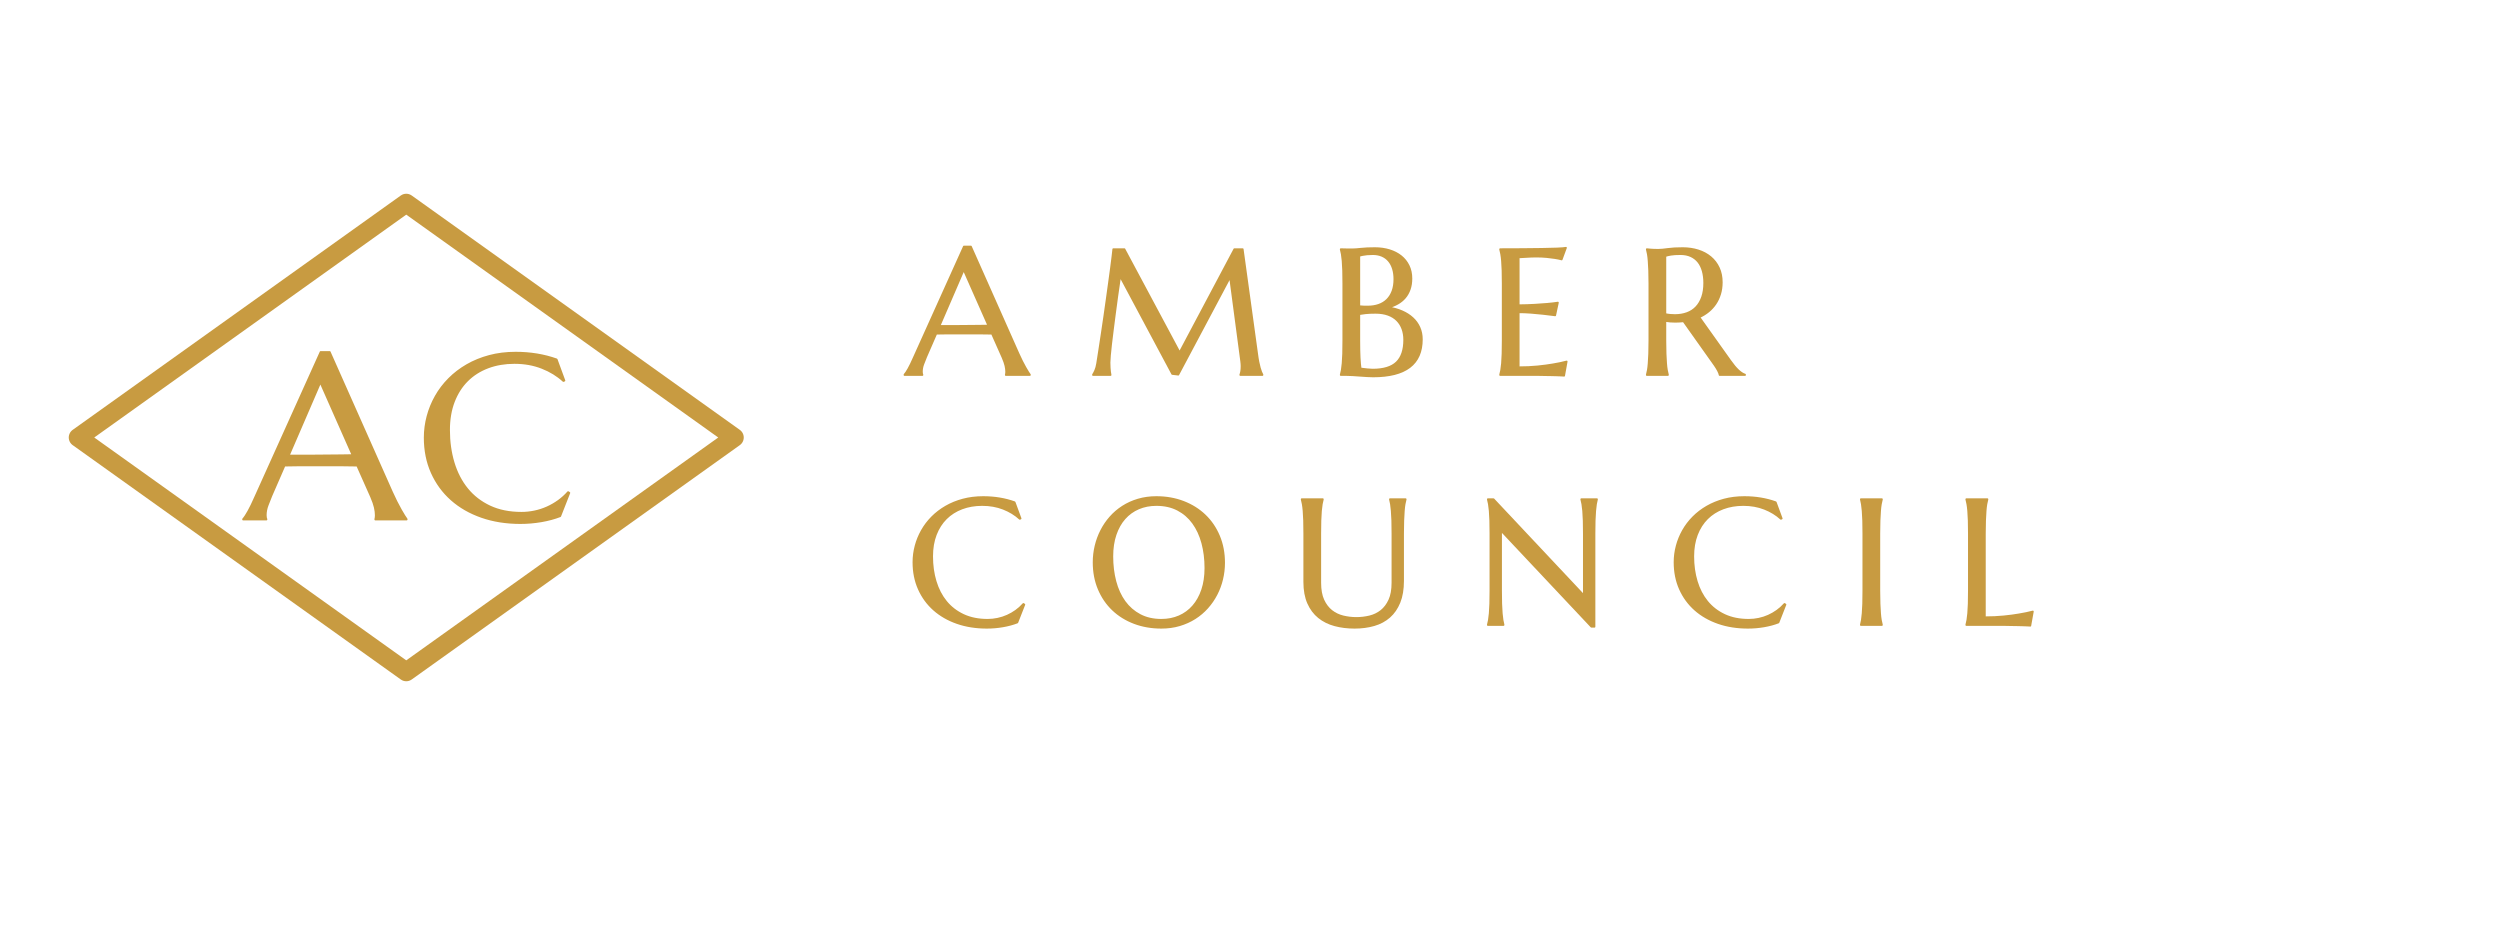
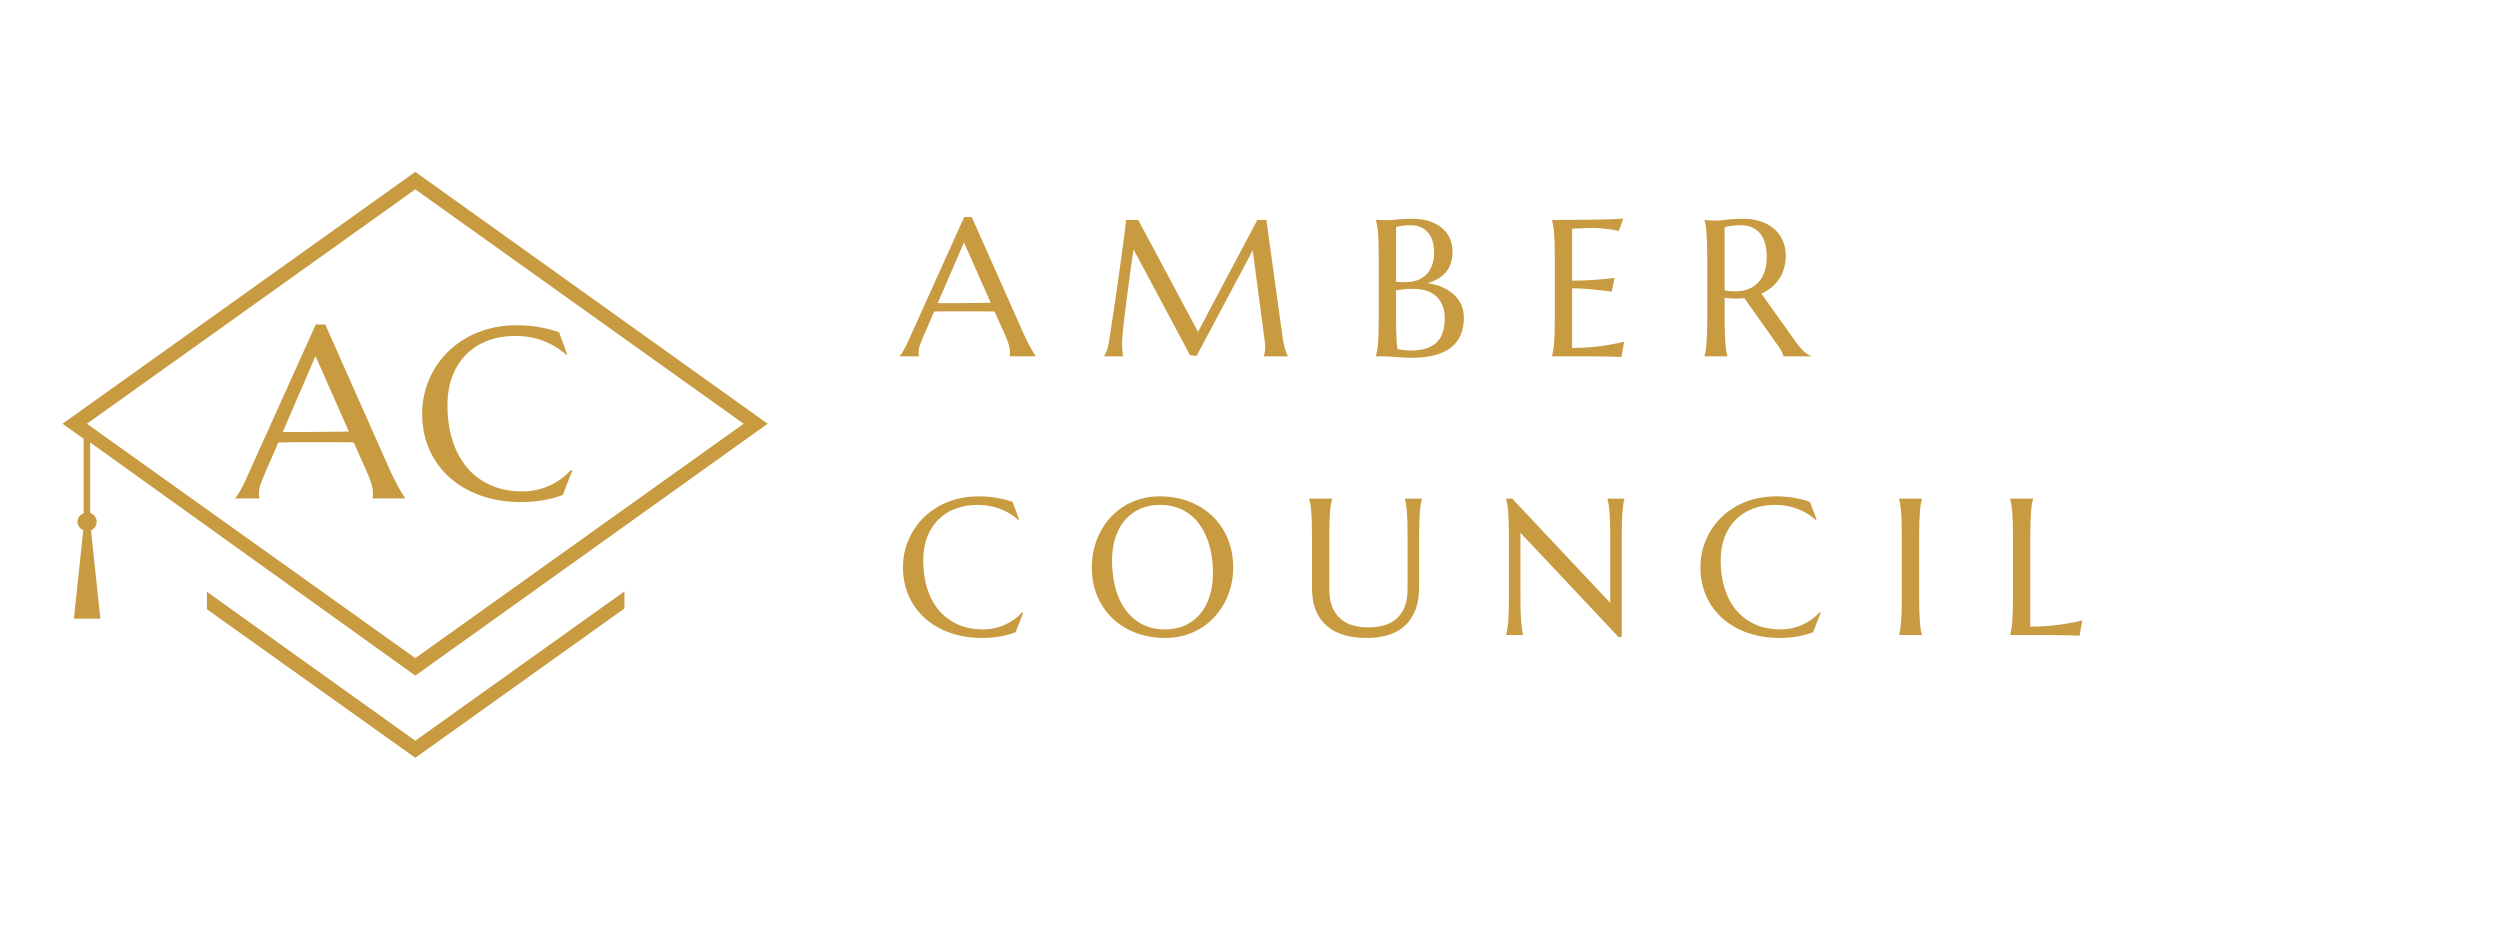
- <svg xmlns="http://www.w3.org/2000/svg" width="320" height="120" viewBox="0 0 320 120" role="img" aria-label="Amber Council">
-   <g fill="none" stroke="#C89B41" stroke-width="2.4" stroke-linejoin="round">
-     <path d="M52 26 L94 56 L52 86 L10 56 Z" />
-   </g>
-   <g transform="translate(31.41,66.50) scale(0.01465,-0.01465)" fill="#C89B41" stroke="#C89B41" stroke-width="15" stroke-linejoin="round">
-     <path transform="translate(0.0,0)" d="M1135 0V4Q1137 9 1138.0 19.0Q1139 29 1139 37Q1139 68 1130.5 105.5Q1122 143 1098 199L977 471Q921 473 828.0 473.0Q735 473 627 473Q548 473 474.5 473.0Q401 473 342 471L227 207Q212 170 195.0 126.0Q178 82 178 37Q178 24 180.0 15.5Q182 7 184 4V0H-20V4Q-2 23 25.0 71.5Q52 120 84 193L657 1464H737L1280 242Q1299 199 1319.5 158.5Q1340 118 1358.0 86.0Q1376 54 1390.0 32.0Q1404 10 1409 4V0ZM487 559Q545 559 606.0 559.5Q667 560 725.5 560.5Q784 561 838.0 561.5Q892 562 936 563L655 1198L379 559Z" />
-     <path transform="translate(1484.6,0)" d="M1303 1214 1294 1210Q1216 1282 1106.5 1325.0Q997 1368 866 1368Q740 1368 635.0 1328.5Q530 1289 454.5 1214.0Q379 1139 337.0 1030.0Q295 921 295 782Q295 629 335.0 496.5Q375 364 454.0 267.0Q533 170 651.5 114.5Q770 59 928 59Q985 59 1042.0 71.0Q1099 83 1151.5 106.5Q1204 130 1250.5 163.5Q1297 197 1335 240L1346 233L1266 29Q1191 0 1100.5 -15.5Q1010 -31 918 -31Q733 -31 579.5 22.5Q426 76 315.5 174.0Q205 272 143.5 409.5Q82 547 82 715Q82 810 106.5 902.0Q131 994 178.0 1077.0Q225 1160 294.0 1229.5Q363 1299 451.5 1350.0Q540 1401 646.5 1429.5Q753 1458 877 1458Q1070 1458 1235 1399Z" />
-   </g>
-   <g transform="translate(116.00,48.00) scale(0.01123,-0.01123)" fill="#C89B41" stroke="#C89B41" stroke-width="20" stroke-linejoin="round">
-     <path transform="translate(0.0,0)" d="M1135 0V4Q1137 9 1138.0 19.0Q1139 29 1139 37Q1139 68 1130.5 105.5Q1122 143 1098 199L977 471Q921 473 828.0 473.0Q735 473 627 473Q548 473 474.5 473.0Q401 473 342 471L227 207Q212 170 195.0 126.0Q178 82 178 37Q178 24 180.0 15.5Q182 7 184 4V0H-20V4Q-2 23 25.0 71.5Q52 120 84 193L657 1464H737L1280 242Q1299 199 1319.5 158.5Q1340 118 1358.0 86.0Q1376 54 1390.0 32.0Q1404 10 1409 4V0ZM487 559Q545 559 606.0 559.5Q667 560 725.5 560.5Q784 561 838.0 561.5Q892 562 936 563L655 1198L379 559Z" />
-     <path transform="translate(2056.8,0)" d="M72 4Q83 20 97.0 51.5Q111 83 119 131Q130 201 143.5 288.5Q157 376 171.5 472.0Q186 568 200.5 668.5Q215 769 228.5 866.5Q242 964 254.5 1054.5Q267 1145 277.0 1220.0Q287 1295 293.5 1350.5Q300 1406 303 1434H430L1059 258L1683 1434H1778L1942 246Q1949 190 1957.0 150.0Q1965 110 1973.0 81.5Q1981 53 1988.5 34.5Q1996 16 2003 4V0H1751V4Q1756 15 1760.5 40.0Q1765 65 1765 100Q1765 113 1764.0 126.5Q1763 140 1761 156L1634 1114L1044 4L975 12L381 1124Q346 887 320 686Q309 600 298.0 514.5Q287 429 278.5 355.0Q270 281 265.0 224.5Q260 168 260 141Q260 107 262.0 81.0Q264 55 266 37Q269 16 272 0H72Z" />
-     <path transform="translate(4809.7,0)" d="M172 1042Q172 1127 170.0 1190.5Q168 1254 164.0 1300.5Q160 1347 154.5 1378.0Q149 1409 143 1430V1434Q163 1433 185 1433Q204 1432 227.5 1432.0Q251 1432 276 1432Q312 1432 373.5 1439.0Q435 1446 532 1446Q622 1446 698.0 1422.5Q774 1399 829.5 1355.0Q885 1311 916.5 1246.5Q948 1182 948 1100Q948 1031 929.0 976.5Q910 922 875.5 881.5Q841 841 792.5 813.5Q744 786 686 770Q771 757 841.0 726.5Q911 696 961.5 650.0Q1012 604 1039.5 542.5Q1067 481 1067 406Q1067 195 928.0 89.5Q789 -16 512 -16Q482 -16 442.0 -13.5Q402 -11 360.5 -8.0Q319 -5 279.0 -2.5Q239 0 209 0H143V4Q149 25 154.5 56.0Q160 87 164.0 133.0Q168 179 170.0 242.5Q172 306 172 391ZM539 709Q471 709 425.0 704.0Q379 699 354 694V391Q354 274 358.0 198.0Q362 122 369 74Q407 69 445.0 65.0Q483 61 506 61Q693 61 779.5 144.5Q866 228 866 401Q866 469 845.5 525.5Q825 582 784.5 623.0Q744 664 682.5 686.5Q621 709 539 709ZM354 784Q382 781 404.0 780.5Q426 780 451 780Q519 780 575.0 799.5Q631 819 670.5 858.0Q710 897 732.0 955.5Q754 1014 754 1092Q754 1157 738.0 1210.0Q722 1263 690.5 1300.5Q659 1338 613.0 1358.0Q567 1378 508 1378Q470 1378 441.5 1375.0Q413 1372 393 1368Q370 1364 354 1358Z" />
-     <path transform="translate(6626.5,0)" d="M143 1434Q268 1434 391.5 1435.0Q515 1436 618.0 1437.5Q721 1439 794.0 1442.0Q867 1445 893 1450L844 1317Q811 1326 767 1333Q729 1339 674.5 1344.5Q620 1350 549 1350Q525 1350 491.5 1348.5Q458 1347 427 1345Q391 1343 354 1341V795Q457 796 540.0 801.0Q623 806 681 811Q749 817 801 825L770 680Q701 689 629 697Q567 704 494.0 709.5Q421 715 354 715V88Q472 88 571.0 98.0Q670 108 744 121Q830 135 901 154L872 -8Q860 -7 836.0 -6.0Q812 -5 782.5 -4.0Q753 -3 720.5 -2.5Q688 -2 659.0 -1.5Q630 -1 607.5 -0.5Q585 0 575 0H143V4Q149 25 154.5 56.0Q160 87 164.0 133.0Q168 179 170.0 242.5Q172 306 172 391V1042Q172 1127 170.0 1190.5Q168 1254 164.0 1300.5Q160 1347 154.5 1378.0Q149 1409 143 1430V1434Z" />
-     <path transform="translate(8298.3,0)" d="M354 391Q354 306 356.5 242.5Q359 179 362.5 133.0Q366 87 371.5 56.0Q377 25 383 4V0H143V4Q149 25 154.5 56.0Q160 87 163.5 133.0Q167 179 169.5 242.0Q172 305 172 391V1042Q172 1127 169.5 1190.5Q167 1254 163.5 1300.0Q160 1346 154.5 1377.5Q149 1409 143 1430V1434L185 1430Q204 1428 227.5 1427.5Q251 1427 276 1427Q315 1427 381.5 1436.5Q448 1446 551 1446Q647 1446 728.5 1420.0Q810 1394 870.0 1344.0Q930 1294 963.5 1221.5Q997 1149 997 1057Q997 985 978.5 923.5Q960 862 926.5 812.0Q893 762 846.0 723.5Q799 685 741 659L1092 166Q1118 129 1140.5 102.0Q1163 75 1183.5 55.5Q1204 36 1223.0 23.5Q1242 11 1262 4V0H973Q970 19 953.5 50.5Q937 82 915 113L561 612Q538 610 515.0 608.5Q492 607 468 607Q440 607 411.5 609.0Q383 611 354 616ZM354 694Q381 688 409.0 685.5Q437 683 463 683Q538 683 600.0 705.5Q662 728 705.5 774.0Q749 820 773.0 888.5Q797 957 797 1049Q797 1124 780.0 1185.0Q763 1246 729.5 1288.5Q696 1331 645.0 1354.5Q594 1378 526 1378Q457 1378 416.0 1371.0Q375 1364 354 1356Z" />
-   </g>
-   <g transform="translate(116.00,80.00) scale(0.01123,-0.01123)" fill="#C89B41" stroke="#C89B41" stroke-width="20" stroke-linejoin="round">
-     <path transform="translate(0.0,0)" d="M1303 1214 1294 1210Q1216 1282 1106.5 1325.0Q997 1368 866 1368Q740 1368 635.0 1328.5Q530 1289 454.5 1214.0Q379 1139 337.0 1030.0Q295 921 295 782Q295 629 335.0 496.5Q375 364 454.0 267.0Q533 170 651.5 114.5Q770 59 928 59Q985 59 1042.0 71.0Q1099 83 1151.5 106.5Q1204 130 1250.5 163.5Q1297 197 1335 240L1346 233L1266 29Q1191 0 1100.5 -15.5Q1010 -31 918 -31Q733 -31 579.5 22.5Q426 76 315.5 174.0Q205 272 143.5 409.5Q82 547 82 715Q82 810 106.5 902.0Q131 994 178.0 1077.0Q225 1160 294.0 1229.5Q363 1299 451.5 1350.0Q540 1401 646.5 1429.5Q753 1458 877 1458Q1070 1458 1235 1399Z" />
-     <path transform="translate(2053.8,0)" d="M797 1458Q964 1458 1105.5 1403.5Q1247 1349 1350.0 1250.5Q1453 1152 1511.0 1014.0Q1569 876 1569 709Q1569 614 1547.0 522.0Q1525 430 1482.5 348.0Q1440 266 1378.0 196.5Q1316 127 1236.5 76.5Q1157 26 1061.0 -2.5Q965 -31 854 -31Q687 -31 545.5 22.5Q404 76 301.0 174.0Q198 272 140.0 409.5Q82 547 82 715Q82 810 104.0 902.0Q126 994 168.5 1077.0Q211 1160 272.5 1229.5Q334 1299 413.5 1350.0Q493 1401 589.5 1429.5Q686 1458 797 1458ZM854 59Q965 59 1057.0 99.0Q1149 139 1215.5 215.0Q1282 291 1319.0 400.5Q1356 510 1356 649Q1356 803 1320.5 934.5Q1285 1066 1215.0 1162.5Q1145 1259 1040.5 1313.5Q936 1368 797 1368Q686 1368 594.0 1328.5Q502 1289 435.5 1214.0Q369 1139 332.0 1030.0Q295 921 295 782Q295 629 330.0 496.5Q365 364 435.0 267.0Q505 170 610.0 114.5Q715 59 854 59Z" />
-     <path transform="translate(4372.7,0)" d="M1169 1042Q1169 1127 1167.0 1190.5Q1165 1254 1161.0 1300.5Q1157 1347 1152.0 1378.0Q1147 1409 1141 1430V1434H1319V1430Q1313 1409 1307.5 1378.0Q1302 1347 1298.5 1300.5Q1295 1254 1292.5 1190.5Q1290 1127 1290 1042V502Q1290 359 1249.0 258.0Q1208 157 1135.0 92.5Q1062 28 960.0 -1.5Q858 -31 737 -31Q616 -31 511.5 -3.0Q407 25 329.5 87.5Q252 150 208.0 249.5Q164 349 164 492V1042Q164 1127 162.0 1190.5Q160 1254 156.0 1300.5Q152 1347 146.5 1378.0Q141 1409 135 1430V1434H375V1430Q369 1409 363.5 1378.0Q358 1347 354.0 1300.5Q350 1254 348.0 1190.5Q346 1127 346 1042V481Q346 362 381.5 284.5Q417 207 475.0 161.5Q533 116 607.0 98.0Q681 80 758 80Q835 80 909.0 98.0Q983 116 1040.5 161.5Q1098 207 1133.5 284.5Q1169 362 1169 481Z" />
-     <path transform="translate(6494.5,0)" d="M199 1434 1229 338V1042Q1229 1127 1227.0 1190.5Q1225 1254 1221.0 1300.5Q1217 1347 1211.5 1378.0Q1206 1409 1200 1430V1434H1378V1430Q1372 1409 1367.0 1378.0Q1362 1347 1358.0 1300.5Q1354 1254 1352.0 1190.5Q1350 1127 1350 1042V-20H1315L285 1075V391Q285 306 287.0 242.5Q289 179 293.0 133.0Q297 87 302.0 56.0Q307 25 313 4V0H135V4Q141 25 146.5 56.0Q152 87 156.0 133.0Q160 179 162.0 242.5Q164 306 164 391V1042Q164 1127 162.0 1190.5Q160 1254 156.0 1300.5Q152 1347 146.5 1378.0Q141 1409 135 1430V1434Z" />
-     <path transform="translate(8675.3,0)" d="M1303 1214 1294 1210Q1216 1282 1106.5 1325.0Q997 1368 866 1368Q740 1368 635.0 1328.5Q530 1289 454.5 1214.0Q379 1139 337.0 1030.0Q295 921 295 782Q295 629 335.0 496.5Q375 364 454.0 267.0Q533 170 651.5 114.5Q770 59 928 59Q985 59 1042.0 71.0Q1099 83 1151.5 106.5Q1204 130 1250.5 163.5Q1297 197 1335 240L1346 233L1266 29Q1191 0 1100.5 -15.5Q1010 -31 918 -31Q733 -31 579.5 22.5Q426 76 315.5 174.0Q205 272 143.5 409.5Q82 547 82 715Q82 810 106.5 902.0Q131 994 178.0 1077.0Q225 1160 294.0 1229.5Q363 1299 451.5 1350.0Q540 1401 646.5 1429.5Q753 1458 877 1458Q1070 1458 1235 1399Z" />
-     <path transform="translate(10729.1,0)" d="M152 4Q158 25 163.0 56.0Q168 87 172.0 133.0Q176 179 178.0 242.5Q180 306 180 391V1042Q180 1127 178.0 1190.5Q176 1254 172.0 1300.5Q168 1347 163.0 1378.0Q158 1409 152 1430V1434H391V1430Q385 1409 379.5 1378.0Q374 1347 370.5 1300.5Q367 1254 364.5 1190.5Q362 1127 362 1042V391Q362 306 364.5 242.5Q367 179 370.5 133.0Q374 87 379.5 56.0Q385 25 391 4V0H152Z" />
-     <path transform="translate(11940.0,0)" d="M354 88Q472 88 571.0 98.0Q670 108 744 121Q830 135 901 154L872 -8Q860 -7 836.0 -6.0Q812 -5 782.5 -4.0Q753 -3 720.5 -2.5Q688 -2 659.0 -1.5Q630 -1 607.5 -0.5Q585 0 575 0H143V4Q149 25 154.5 56.0Q160 87 164.0 133.0Q168 179 170.0 242.5Q172 306 172 391V1042Q172 1127 170.0 1190.5Q168 1254 164.0 1300.5Q160 1347 154.5 1378.0Q149 1409 143 1430V1434H383V1430Q377 1409 371.5 1378.0Q366 1347 362.5 1300.5Q359 1254 356.5 1190.5Q354 1127 354 1042Z" />
-   </g>
+ <svg xmlns="http://www.w3.org/2000/svg" width="320" height="120" viewBox="0 0 320 120" fill="none">
+   <path d="M26.49 77.99V75.75L53.156 94.812L79.927 75.698V77.885L53.156 97L26.49 77.99Z" fill="#C89B41" />
+   <path d="M47.682 63.795V63.734C47.702 63.683 47.717 63.607 47.728 63.505C47.738 63.404 47.743 63.313 47.743 63.231C47.743 62.917 47.7 62.57 47.614 62.19C47.528 61.81 47.363 61.336 47.12 60.769L45.281 56.634C44.713 56.613 43.958 56.603 43.016 56.603C42.074 56.603 41.055 56.603 39.961 56.603C39.16 56.603 38.387 56.603 37.643 56.603C36.898 56.603 36.227 56.613 35.628 56.634L33.88 60.646C33.728 61.021 33.566 61.432 33.394 61.878C33.222 62.324 33.136 62.775 33.136 63.231C33.136 63.363 33.145 63.471 33.166 63.557C33.187 63.644 33.206 63.702 33.227 63.732V63.793H30.126V63.732C30.309 63.54 30.537 63.197 30.81 62.706C31.083 62.214 31.382 61.599 31.706 60.859L40.416 41.54H41.633L49.886 60.115C50.078 60.55 50.279 60.974 50.487 61.383C50.694 61.794 50.889 62.161 51.072 62.485C51.254 62.81 51.417 63.084 51.558 63.306C51.699 63.529 51.796 63.671 51.847 63.732V63.793H47.682V63.795ZM37.832 55.298C38.419 55.298 39.023 55.295 39.641 55.29C40.259 55.285 40.865 55.28 41.458 55.275C42.051 55.269 42.621 55.265 43.168 55.26C43.715 55.254 44.212 55.246 44.657 55.237L40.386 45.584L36.191 55.298H37.832Z" fill="#C89B41" />
+   <path d="M72.594 45.341L72.458 45.402C71.667 44.673 70.717 44.09 69.608 43.654C68.499 43.218 67.28 43 65.952 43C64.676 43 63.505 43.2 62.441 43.6C61.377 44.001 60.462 44.581 59.697 45.341C58.932 46.101 58.337 47.033 57.911 48.138C57.485 49.243 57.272 50.5 57.272 51.908C57.272 53.459 57.475 54.905 57.88 56.248C58.285 57.591 58.888 58.754 59.689 59.737C60.49 60.72 61.491 61.493 62.692 62.055C63.893 62.617 65.294 62.899 66.895 62.899C67.472 62.899 68.05 62.838 68.627 62.717C69.205 62.595 69.76 62.415 70.292 62.177C70.823 61.939 71.326 61.65 71.796 61.31C72.268 60.971 72.696 60.583 73.081 60.147L73.248 60.254L72.031 63.354C71.271 63.648 70.433 63.874 69.516 64.031C68.599 64.188 67.674 64.267 66.741 64.267C64.867 64.267 63.151 63.996 61.596 63.454C60.041 62.911 58.703 62.144 57.584 61.151C56.463 60.157 55.592 58.965 54.969 57.571C54.345 56.177 54.034 54.629 54.034 52.927C54.034 51.964 54.158 51.017 54.406 50.085C54.654 49.152 55.017 48.266 55.493 47.425C55.969 46.584 56.557 45.811 57.256 45.107C57.955 44.403 58.753 43.792 59.651 43.275C60.547 42.758 61.535 42.355 62.615 42.066C63.694 41.777 64.862 41.633 66.119 41.633C68.074 41.633 69.889 41.932 71.561 42.529L72.594 45.341Z" fill="#C89B41" />
+   <path d="M129.232 45.608V45.56C129.248 45.52 129.261 45.459 129.268 45.377C129.276 45.296 129.28 45.223 129.28 45.158C129.28 44.907 129.246 44.629 129.177 44.324C129.108 44.02 128.976 43.64 128.782 43.186L127.308 39.874C126.854 39.858 126.249 39.849 125.494 39.849C124.739 39.849 123.924 39.849 123.047 39.849C122.406 39.849 121.787 39.849 121.191 39.849C120.594 39.849 120.057 39.858 119.578 39.874L118.177 43.088C118.056 43.388 117.926 43.717 117.788 44.074C117.65 44.432 117.581 44.792 117.581 45.157C117.581 45.263 117.589 45.35 117.605 45.419C117.622 45.489 117.638 45.535 117.654 45.559V45.608H115.17V45.559C115.317 45.405 115.499 45.131 115.718 44.737C115.938 44.344 116.177 43.851 116.437 43.258L123.413 27.785H124.387L130.997 42.662C131.152 43.011 131.312 43.349 131.478 43.678C131.644 44.007 131.801 44.301 131.946 44.561C132.092 44.821 132.222 45.04 132.336 45.218C132.449 45.397 132.527 45.511 132.567 45.559V45.608H129.232V45.608ZM121.343 38.803C121.814 38.803 122.296 38.801 122.792 38.797C123.286 38.793 123.772 38.789 124.246 38.785C124.721 38.781 125.177 38.777 125.616 38.773C126.055 38.769 126.452 38.763 126.809 38.755L123.388 31.024L120.028 38.803H121.343Z" fill="#C89B41" />
+   <path d="M141.331 45.56C141.42 45.43 141.521 45.237 141.635 44.981C141.748 44.726 141.838 44.403 141.903 44.013C141.992 43.446 142.092 42.806 142.201 42.096C142.31 41.386 142.424 40.642 142.542 39.862C142.659 39.083 142.777 38.286 142.895 37.47C143.013 36.654 143.126 35.851 143.236 35.06C143.346 34.269 143.451 33.506 143.553 32.771C143.654 32.036 143.746 31.365 143.826 30.756C143.908 30.147 143.974 29.618 144.027 29.168C144.08 28.717 144.118 28.379 144.143 28.151H145.689L153.346 42.468L160.943 28.151H162.099L164.096 42.614C164.153 43.069 164.213 43.458 164.278 43.783C164.343 44.108 164.408 44.385 164.473 44.617C164.538 44.848 164.601 45.039 164.662 45.189C164.723 45.339 164.782 45.463 164.839 45.56V45.609H161.771V45.56C161.811 45.471 161.85 45.325 161.887 45.122C161.923 44.919 161.942 44.676 161.942 44.392C161.942 44.287 161.938 44.179 161.929 44.069C161.921 43.96 161.909 43.84 161.893 43.71L160.347 32.047L153.164 45.56L152.324 45.463L145.093 31.925C144.808 33.849 144.561 35.626 144.35 37.257C144.26 37.955 144.171 38.651 144.082 39.345C143.992 40.04 143.913 40.687 143.844 41.287C143.775 41.888 143.72 42.417 143.68 42.876C143.64 43.334 143.619 43.673 143.619 43.892C143.619 44.168 143.627 44.412 143.644 44.623C143.66 44.834 143.677 45.012 143.692 45.159C143.717 45.329 143.741 45.479 143.765 45.609H141.331V45.56Z" fill="#C89B41" />
+   <path d="M176.48 32.923C176.48 32.233 176.472 31.63 176.455 31.115C176.439 30.599 176.415 30.153 176.382 29.775C176.35 29.398 176.312 29.083 176.266 28.832C176.222 28.58 176.175 28.369 176.127 28.199V28.15C176.289 28.159 176.46 28.163 176.638 28.163C176.792 28.171 176.965 28.175 177.156 28.175C177.346 28.175 177.543 28.175 177.746 28.175C178.039 28.175 178.434 28.146 178.933 28.09C179.432 28.033 180.075 28.004 180.863 28.004C181.593 28.004 182.267 28.1 182.883 28.29C183.5 28.481 184.034 28.755 184.484 29.112C184.935 29.469 185.288 29.909 185.544 30.433C185.799 30.956 185.927 31.55 185.927 32.216C185.927 32.776 185.85 33.277 185.696 33.72C185.542 34.162 185.325 34.547 185.045 34.876C184.764 35.205 184.428 35.481 184.034 35.704C183.64 35.927 183.208 36.103 182.737 36.233C183.427 36.338 184.056 36.515 184.624 36.763C185.192 37.01 185.681 37.32 186.091 37.694C186.501 38.067 186.817 38.503 187.041 39.003C187.264 39.502 187.375 40.055 187.375 40.664C187.375 42.377 186.812 43.661 185.683 44.518C184.555 45.374 182.867 45.802 180.619 45.802C180.375 45.802 180.091 45.792 179.766 45.772C179.442 45.751 179.111 45.729 178.775 45.705C178.438 45.68 178.107 45.658 177.783 45.638C177.458 45.618 177.174 45.608 176.93 45.608H176.127V45.559C176.175 45.389 176.222 45.178 176.266 44.926C176.311 44.675 176.35 44.363 176.382 43.989C176.415 43.616 176.439 43.171 176.455 42.656C176.472 42.141 176.48 41.538 176.48 40.848V32.923ZM180.948 36.977C180.396 36.977 179.933 36.997 179.56 37.037C179.187 37.078 178.899 37.119 178.696 37.159V40.848C178.696 41.798 178.712 42.581 178.744 43.197C178.777 43.815 178.821 44.318 178.878 44.707C179.186 44.747 179.495 44.784 179.803 44.816C180.112 44.849 180.36 44.865 180.546 44.865C182.064 44.865 183.174 44.526 183.876 43.849C184.578 43.171 184.929 42.13 184.929 40.726C184.929 40.174 184.846 39.669 184.679 39.21C184.512 38.752 184.265 38.356 183.936 38.023C183.608 37.691 183.193 37.433 182.694 37.25C182.196 37.068 181.613 36.977 180.948 36.977ZM178.696 36.063C178.923 36.088 179.125 36.102 179.304 36.106C179.483 36.11 179.674 36.112 179.876 36.112C180.429 36.112 180.932 36.033 181.386 35.875C181.841 35.716 182.228 35.479 182.549 35.162C182.869 34.846 183.119 34.45 183.298 33.975C183.476 33.501 183.565 32.947 183.565 32.314C183.565 31.786 183.5 31.307 183.371 30.877C183.241 30.447 183.048 30.08 182.792 29.775C182.537 29.471 182.222 29.238 181.849 29.075C181.476 28.913 181.049 28.832 180.57 28.832C180.262 28.832 179.992 28.844 179.761 28.868C179.53 28.893 179.333 28.921 179.17 28.953C178.984 28.986 178.825 29.027 178.696 29.075V36.063Z" fill="#C89B41" />
+   <path d="M198.662 28.15C199.676 28.15 200.685 28.146 201.687 28.138C202.689 28.13 203.608 28.12 204.444 28.108C205.28 28.096 205.994 28.077 206.586 28.053C207.179 28.028 207.581 27.996 207.792 27.955L207.195 29.574C206.927 29.501 206.615 29.436 206.258 29.379C205.949 29.331 205.574 29.284 205.132 29.239C204.69 29.195 204.18 29.173 203.604 29.173C203.409 29.173 203.176 29.179 202.904 29.191C202.632 29.203 202.37 29.217 202.119 29.234C201.827 29.25 201.531 29.266 201.231 29.282V35.93C202.066 35.921 202.821 35.897 203.495 35.856C204.169 35.816 204.741 35.775 205.212 35.735C205.764 35.686 206.251 35.63 206.673 35.565L206.296 37.33C205.736 37.257 205.163 37.188 204.579 37.123C204.076 37.066 203.528 37.015 202.935 36.971C202.343 36.926 201.775 36.904 201.231 36.904V44.538C202.189 44.538 203.069 44.497 203.873 44.416C204.677 44.334 205.379 44.242 205.979 44.136C206.677 44.022 207.315 43.888 207.891 43.734L207.537 45.706C207.44 45.698 207.294 45.69 207.099 45.681C206.905 45.673 206.688 45.665 206.448 45.657C206.209 45.649 205.956 45.643 205.693 45.639C205.429 45.635 205.179 45.631 204.944 45.627C204.709 45.622 204.499 45.618 204.317 45.614C204.135 45.61 204.002 45.608 203.922 45.608H198.662V45.56C198.711 45.39 198.758 45.178 198.802 44.927C198.846 44.675 198.885 44.363 198.918 43.989C198.951 43.616 198.975 43.172 198.991 42.656C199.007 42.141 199.015 41.539 199.015 40.849V32.923C199.015 32.234 199.007 31.631 198.991 31.115C198.975 30.6 198.951 30.154 198.918 29.776C198.885 29.398 198.847 29.084 198.802 28.832C198.757 28.581 198.711 28.37 198.662 28.2V28.15H198.662Z" fill="#C89B41" />
+   <path d="M220.75 40.848C220.75 41.538 220.76 42.141 220.781 42.656C220.801 43.171 220.825 43.616 220.854 43.989C220.882 44.362 220.919 44.675 220.963 44.926C221.007 45.178 221.054 45.389 221.103 45.559V45.608H218.181V45.559C218.229 45.389 218.276 45.178 218.32 44.926C218.365 44.675 218.402 44.363 218.43 43.989C218.458 43.616 218.482 43.173 218.503 42.662C218.523 42.151 218.533 41.546 218.533 40.848V32.923C218.533 32.233 218.523 31.63 218.503 31.115C218.482 30.599 218.458 30.155 218.43 29.782C218.401 29.409 218.365 29.094 218.32 28.838C218.276 28.583 218.229 28.37 218.181 28.199V28.151L218.692 28.199C218.846 28.215 219.019 28.225 219.209 28.229C219.4 28.233 219.597 28.235 219.8 28.235C220.117 28.235 220.545 28.197 221.085 28.119C221.625 28.042 222.312 28.004 223.148 28.004C223.927 28.004 224.648 28.109 225.309 28.32C225.971 28.531 226.545 28.84 227.032 29.245C227.519 29.651 227.898 30.148 228.17 30.737C228.442 31.325 228.578 31.993 228.578 32.739C228.578 33.324 228.503 33.865 228.353 34.365C228.202 34.864 227.991 35.317 227.72 35.722C227.448 36.128 227.121 36.487 226.739 36.8C226.357 37.112 225.932 37.374 225.461 37.585L229.734 43.588C229.945 43.888 230.142 44.147 230.325 44.367C230.507 44.586 230.682 44.774 230.848 44.933C231.014 45.091 231.175 45.221 231.329 45.322C231.484 45.424 231.641 45.503 231.804 45.56V45.608H228.286C228.261 45.454 228.182 45.249 228.048 44.994C227.914 44.738 227.758 44.484 227.58 44.233L223.27 38.158C223.084 38.174 222.897 38.188 222.711 38.201C222.524 38.213 222.333 38.219 222.139 38.219C221.911 38.219 221.682 38.211 221.451 38.194C221.22 38.178 220.986 38.15 220.751 38.109V40.848H220.75ZM220.75 37.16C220.969 37.208 221.192 37.243 221.42 37.263C221.647 37.284 221.866 37.294 222.077 37.294C222.686 37.294 223.242 37.202 223.745 37.02C224.248 36.837 224.677 36.559 225.03 36.186C225.383 35.813 225.657 35.348 225.852 34.792C226.046 34.236 226.144 33.585 226.144 32.838C226.144 32.229 226.075 31.677 225.937 31.182C225.799 30.687 225.594 30.267 225.322 29.922C225.05 29.577 224.708 29.309 224.293 29.119C223.879 28.928 223.397 28.832 222.845 28.832C222.285 28.832 221.838 28.861 221.505 28.918C221.172 28.975 220.921 29.035 220.75 29.1V37.16Z" fill="#C89B41" />
+   <path d="M130.444 66.503L130.335 66.551C129.702 65.967 128.941 65.5 128.052 65.151C127.163 64.802 126.187 64.627 125.124 64.627C124.101 64.627 123.164 64.788 122.311 65.108C121.459 65.429 120.727 65.894 120.114 66.502C119.501 67.111 119.024 67.857 118.683 68.742C118.342 69.627 118.172 70.633 118.172 71.761C118.172 73.003 118.335 74.162 118.659 75.237C118.984 76.313 119.467 77.244 120.108 78.032C120.749 78.819 121.551 79.438 122.513 79.888C123.474 80.338 124.597 80.564 125.879 80.564C126.341 80.564 126.804 80.515 127.267 80.417C127.729 80.32 128.174 80.176 128.6 79.985C129.026 79.794 129.427 79.563 129.805 79.291C130.182 79.019 130.526 78.709 130.834 78.36L130.968 78.446L129.994 80.929C129.385 81.164 128.714 81.345 127.979 81.471C127.245 81.597 126.504 81.66 125.757 81.66C124.256 81.66 122.882 81.443 121.636 81.008C120.39 80.574 119.319 79.959 118.422 79.164C117.525 78.368 116.827 77.413 116.328 76.297C115.829 75.181 115.579 73.941 115.579 72.577C115.579 71.806 115.679 71.047 115.878 70.301C116.077 69.554 116.367 68.844 116.748 68.17C117.129 67.496 117.6 66.878 118.16 66.314C118.72 65.75 119.359 65.261 120.077 64.847C120.795 64.433 121.587 64.111 122.451 63.879C123.316 63.648 124.251 63.532 125.258 63.532C126.824 63.532 128.277 63.771 129.616 64.25L130.444 66.503Z" fill="#C89B41" />
+   <path d="M148.453 63.532C149.809 63.532 151.061 63.753 152.209 64.195C153.357 64.638 154.35 65.259 155.185 66.058C156.021 66.858 156.675 67.818 157.145 68.938C157.616 70.058 157.851 71.295 157.851 72.65C157.851 73.421 157.762 74.181 157.584 74.927C157.405 75.673 157.143 76.38 156.798 77.045C156.453 77.711 156.029 78.326 155.526 78.89C155.023 79.454 154.448 79.941 153.803 80.351C153.158 80.761 152.446 81.081 151.667 81.312C150.888 81.543 150.048 81.659 149.146 81.659C147.791 81.659 146.539 81.442 145.391 81.007C144.243 80.573 143.25 79.958 142.414 79.163C141.578 78.368 140.925 77.412 140.454 76.296C139.983 75.18 139.748 73.94 139.748 72.577C139.748 71.806 139.838 71.047 140.016 70.3C140.195 69.553 140.457 68.844 140.802 68.17C141.147 67.496 141.568 66.877 142.068 66.313C142.567 65.749 143.14 65.26 143.785 64.846C144.43 64.432 145.144 64.11 145.927 63.878C146.71 63.648 147.553 63.532 148.453 63.532ZM149.147 80.564C150.048 80.564 150.872 80.402 151.618 80.077C152.365 79.752 153.008 79.281 153.548 78.665C154.088 78.048 154.508 77.295 154.808 76.407C155.108 75.518 155.258 74.509 155.258 73.382C155.258 72.132 155.114 70.973 154.826 69.906C154.537 68.838 154.109 67.913 153.541 67.13C152.973 66.347 152.265 65.734 151.417 65.291C150.569 64.849 149.58 64.628 148.453 64.628C147.552 64.628 146.728 64.788 145.982 65.109C145.235 65.429 144.592 65.894 144.052 66.503C143.512 67.111 143.092 67.858 142.792 68.743C142.492 69.628 142.342 70.634 142.342 71.762C142.342 73.004 142.484 74.162 142.768 75.238C143.052 76.314 143.478 77.245 144.047 78.032C144.615 78.819 145.325 79.438 146.177 79.889C147.03 80.339 148.019 80.564 149.147 80.564Z" fill="#C89B41" />
+   <path d="M180.171 68.597C180.171 67.907 180.163 67.304 180.147 66.789C180.13 66.273 180.106 65.827 180.074 65.449C180.041 65.072 180.005 64.757 179.964 64.506C179.924 64.254 179.879 64.043 179.83 63.873V63.825H181.997V63.873C181.949 64.043 181.902 64.254 181.857 64.506C181.813 64.757 181.776 65.072 181.748 65.449C181.72 65.827 181.695 66.273 181.675 66.789C181.655 67.305 181.645 67.906 181.645 68.597V75.171C181.645 76.331 181.478 77.322 181.146 78.141C180.813 78.962 180.35 79.633 179.758 80.156C179.165 80.68 178.455 81.061 177.627 81.301C176.799 81.541 175.894 81.66 174.912 81.66C173.93 81.66 173.014 81.547 172.166 81.319C171.318 81.092 170.58 80.725 169.951 80.217C169.322 79.71 168.829 79.053 168.472 78.245C168.114 77.437 167.936 76.454 167.936 75.293V68.597C167.936 67.907 167.928 67.304 167.911 66.789C167.895 66.273 167.871 65.827 167.838 65.449C167.806 65.072 167.767 64.757 167.722 64.506C167.678 64.254 167.631 64.043 167.583 63.873V63.825H170.504V63.873C170.456 64.043 170.409 64.254 170.364 64.506C170.32 64.757 170.281 65.072 170.248 65.449C170.216 65.827 170.192 66.273 170.175 66.789C170.159 67.304 170.151 67.906 170.151 68.597V75.427C170.151 76.392 170.295 77.19 170.583 77.819C170.871 78.447 171.25 78.947 171.721 79.316C172.192 79.685 172.728 79.943 173.329 80.089C173.929 80.236 174.542 80.309 175.167 80.309C175.792 80.309 176.405 80.236 177.005 80.089C177.606 79.943 178.139 79.686 178.606 79.316C179.073 78.946 179.45 78.447 179.738 77.819C180.027 77.19 180.171 76.392 180.171 75.427V68.597H180.171Z" fill="#C89B41" />
+   <path d="M193.568 63.825L206.108 77.168V68.597C206.108 67.908 206.1 67.305 206.083 66.789C206.067 66.274 206.043 65.828 206.01 65.45C205.977 65.072 205.939 64.758 205.894 64.507C205.85 64.255 205.803 64.044 205.755 63.874V63.825H207.922V63.874C207.873 64.044 207.828 64.255 207.788 64.507C207.747 64.758 207.71 65.073 207.678 65.45C207.646 65.827 207.622 66.273 207.605 66.789C207.589 67.305 207.581 67.907 207.581 68.597V81.526H207.154L194.615 68.195V76.522C194.615 77.212 194.623 77.815 194.639 78.33C194.656 78.845 194.68 79.29 194.712 79.663C194.745 80.036 194.781 80.349 194.822 80.6C194.862 80.852 194.907 81.063 194.956 81.233V81.282H192.789V81.233C192.837 81.063 192.884 80.852 192.928 80.6C192.973 80.349 193.011 80.037 193.044 79.663C193.077 79.29 193.101 78.845 193.117 78.33C193.134 77.815 193.142 77.212 193.142 76.522V68.597C193.142 67.907 193.134 67.304 193.117 66.789C193.101 66.273 193.077 65.827 193.044 65.449C193.011 65.072 192.973 64.757 192.928 64.506C192.884 64.254 192.837 64.043 192.789 63.873V63.825H193.568Z" fill="#C89B41" />
+   <path d="M232.517 66.503L232.407 66.551C231.774 65.967 231.013 65.5 230.124 65.151C229.235 64.802 228.26 64.627 227.196 64.627C226.174 64.627 225.236 64.788 224.384 65.108C223.532 65.429 222.8 65.894 222.187 66.502C221.574 67.11 221.097 67.857 220.756 68.742C220.415 69.627 220.245 70.633 220.245 71.761C220.245 73.003 220.408 74.162 220.732 75.237C221.057 76.313 221.54 77.244 222.181 78.032C222.822 78.819 223.624 79.438 224.585 79.888C225.547 80.338 226.669 80.564 227.952 80.564C228.414 80.564 228.877 80.515 229.339 80.417C229.802 80.32 230.247 80.176 230.672 79.985C231.099 79.794 231.5 79.563 231.878 79.291C232.255 79.019 232.599 78.709 232.907 78.36L233.041 78.446L232.067 80.929C231.458 81.164 230.787 81.345 230.052 81.471C229.317 81.597 228.577 81.66 227.83 81.66C226.328 81.66 224.955 81.443 223.709 81.008C222.463 80.573 221.391 79.959 220.495 79.164C219.598 78.368 218.9 77.413 218.401 76.297C217.902 75.181 217.652 73.941 217.652 72.577C217.652 71.806 217.752 71.047 217.95 70.301C218.149 69.555 218.439 68.844 218.821 68.17C219.202 67.496 219.673 66.878 220.233 66.314C220.792 65.75 221.432 65.261 222.15 64.847C222.868 64.433 223.66 64.111 224.524 63.879C225.389 63.648 226.324 63.532 227.33 63.532C228.897 63.532 230.35 63.771 231.689 64.25L232.517 66.503Z" fill="#C89B41" />
+   <path d="M243.091 81.233C243.139 81.063 243.184 80.852 243.225 80.6C243.265 80.349 243.302 80.037 243.334 79.663C243.367 79.29 243.391 78.845 243.407 78.33C243.424 77.815 243.432 77.212 243.432 76.522V68.597C243.432 67.907 243.424 67.304 243.407 66.789C243.391 66.273 243.367 65.827 243.334 65.449C243.301 65.072 243.265 64.757 243.225 64.506C243.184 64.254 243.139 64.043 243.091 63.873V63.825H246.001V63.873C245.952 64.043 245.905 64.254 245.861 64.506C245.816 64.757 245.78 65.072 245.752 65.449C245.723 65.827 245.699 66.273 245.678 66.789C245.658 67.305 245.648 67.906 245.648 68.597V76.522C245.648 77.212 245.658 77.815 245.678 78.33C245.699 78.845 245.723 79.29 245.752 79.663C245.78 80.036 245.816 80.349 245.861 80.6C245.905 80.852 245.952 81.063 246.001 81.233V81.282H243.091V81.233Z" fill="#C89B41" />
+   <path d="M259.875 80.211C260.832 80.211 261.713 80.171 262.517 80.089C263.321 80.008 264.022 79.915 264.623 79.809C265.321 79.696 265.958 79.562 266.535 79.407L266.181 81.379C266.084 81.371 265.938 81.363 265.743 81.355C265.548 81.347 265.331 81.339 265.092 81.33C264.852 81.322 264.601 81.316 264.337 81.312C264.073 81.308 263.824 81.304 263.588 81.3C263.353 81.296 263.144 81.292 262.961 81.288C262.779 81.284 262.647 81.282 262.566 81.282H257.307V81.233C257.355 81.063 257.402 80.852 257.446 80.6C257.491 80.349 257.529 80.037 257.562 79.663C257.595 79.29 257.619 78.845 257.635 78.33C257.652 77.815 257.66 77.212 257.66 76.522V68.597C257.66 67.907 257.652 67.304 257.635 66.789C257.619 66.273 257.595 65.827 257.562 65.449C257.53 65.072 257.491 64.757 257.446 64.506C257.402 64.254 257.355 64.043 257.307 63.873V63.825H260.228V63.873C260.18 64.043 260.133 64.254 260.088 64.506C260.044 64.757 260.007 65.072 259.979 65.449C259.95 65.827 259.926 66.273 259.906 66.789C259.885 67.305 259.875 67.906 259.875 68.597V80.211H259.875Z" fill="#C89B41" />
+   <path d="M53.156 86.479L98.26 54.24L53.156 22L8 54.24L10.708 56.167V65.698C10.24 65.854 9.927 66.271 9.927 66.792C9.927 67.26 10.24 67.677 10.656 67.885L9.458 79.188H12.844L11.646 67.885C12.062 67.729 12.375 67.26 12.375 66.792C12.375 66.271 12.01 65.802 11.542 65.646V56.635L53.156 86.479ZM53.156 24.24L95.188 54.24L53.156 84.24L11.125 54.24L53.156 24.24Z" fill="#C89B41" />
</svg>
